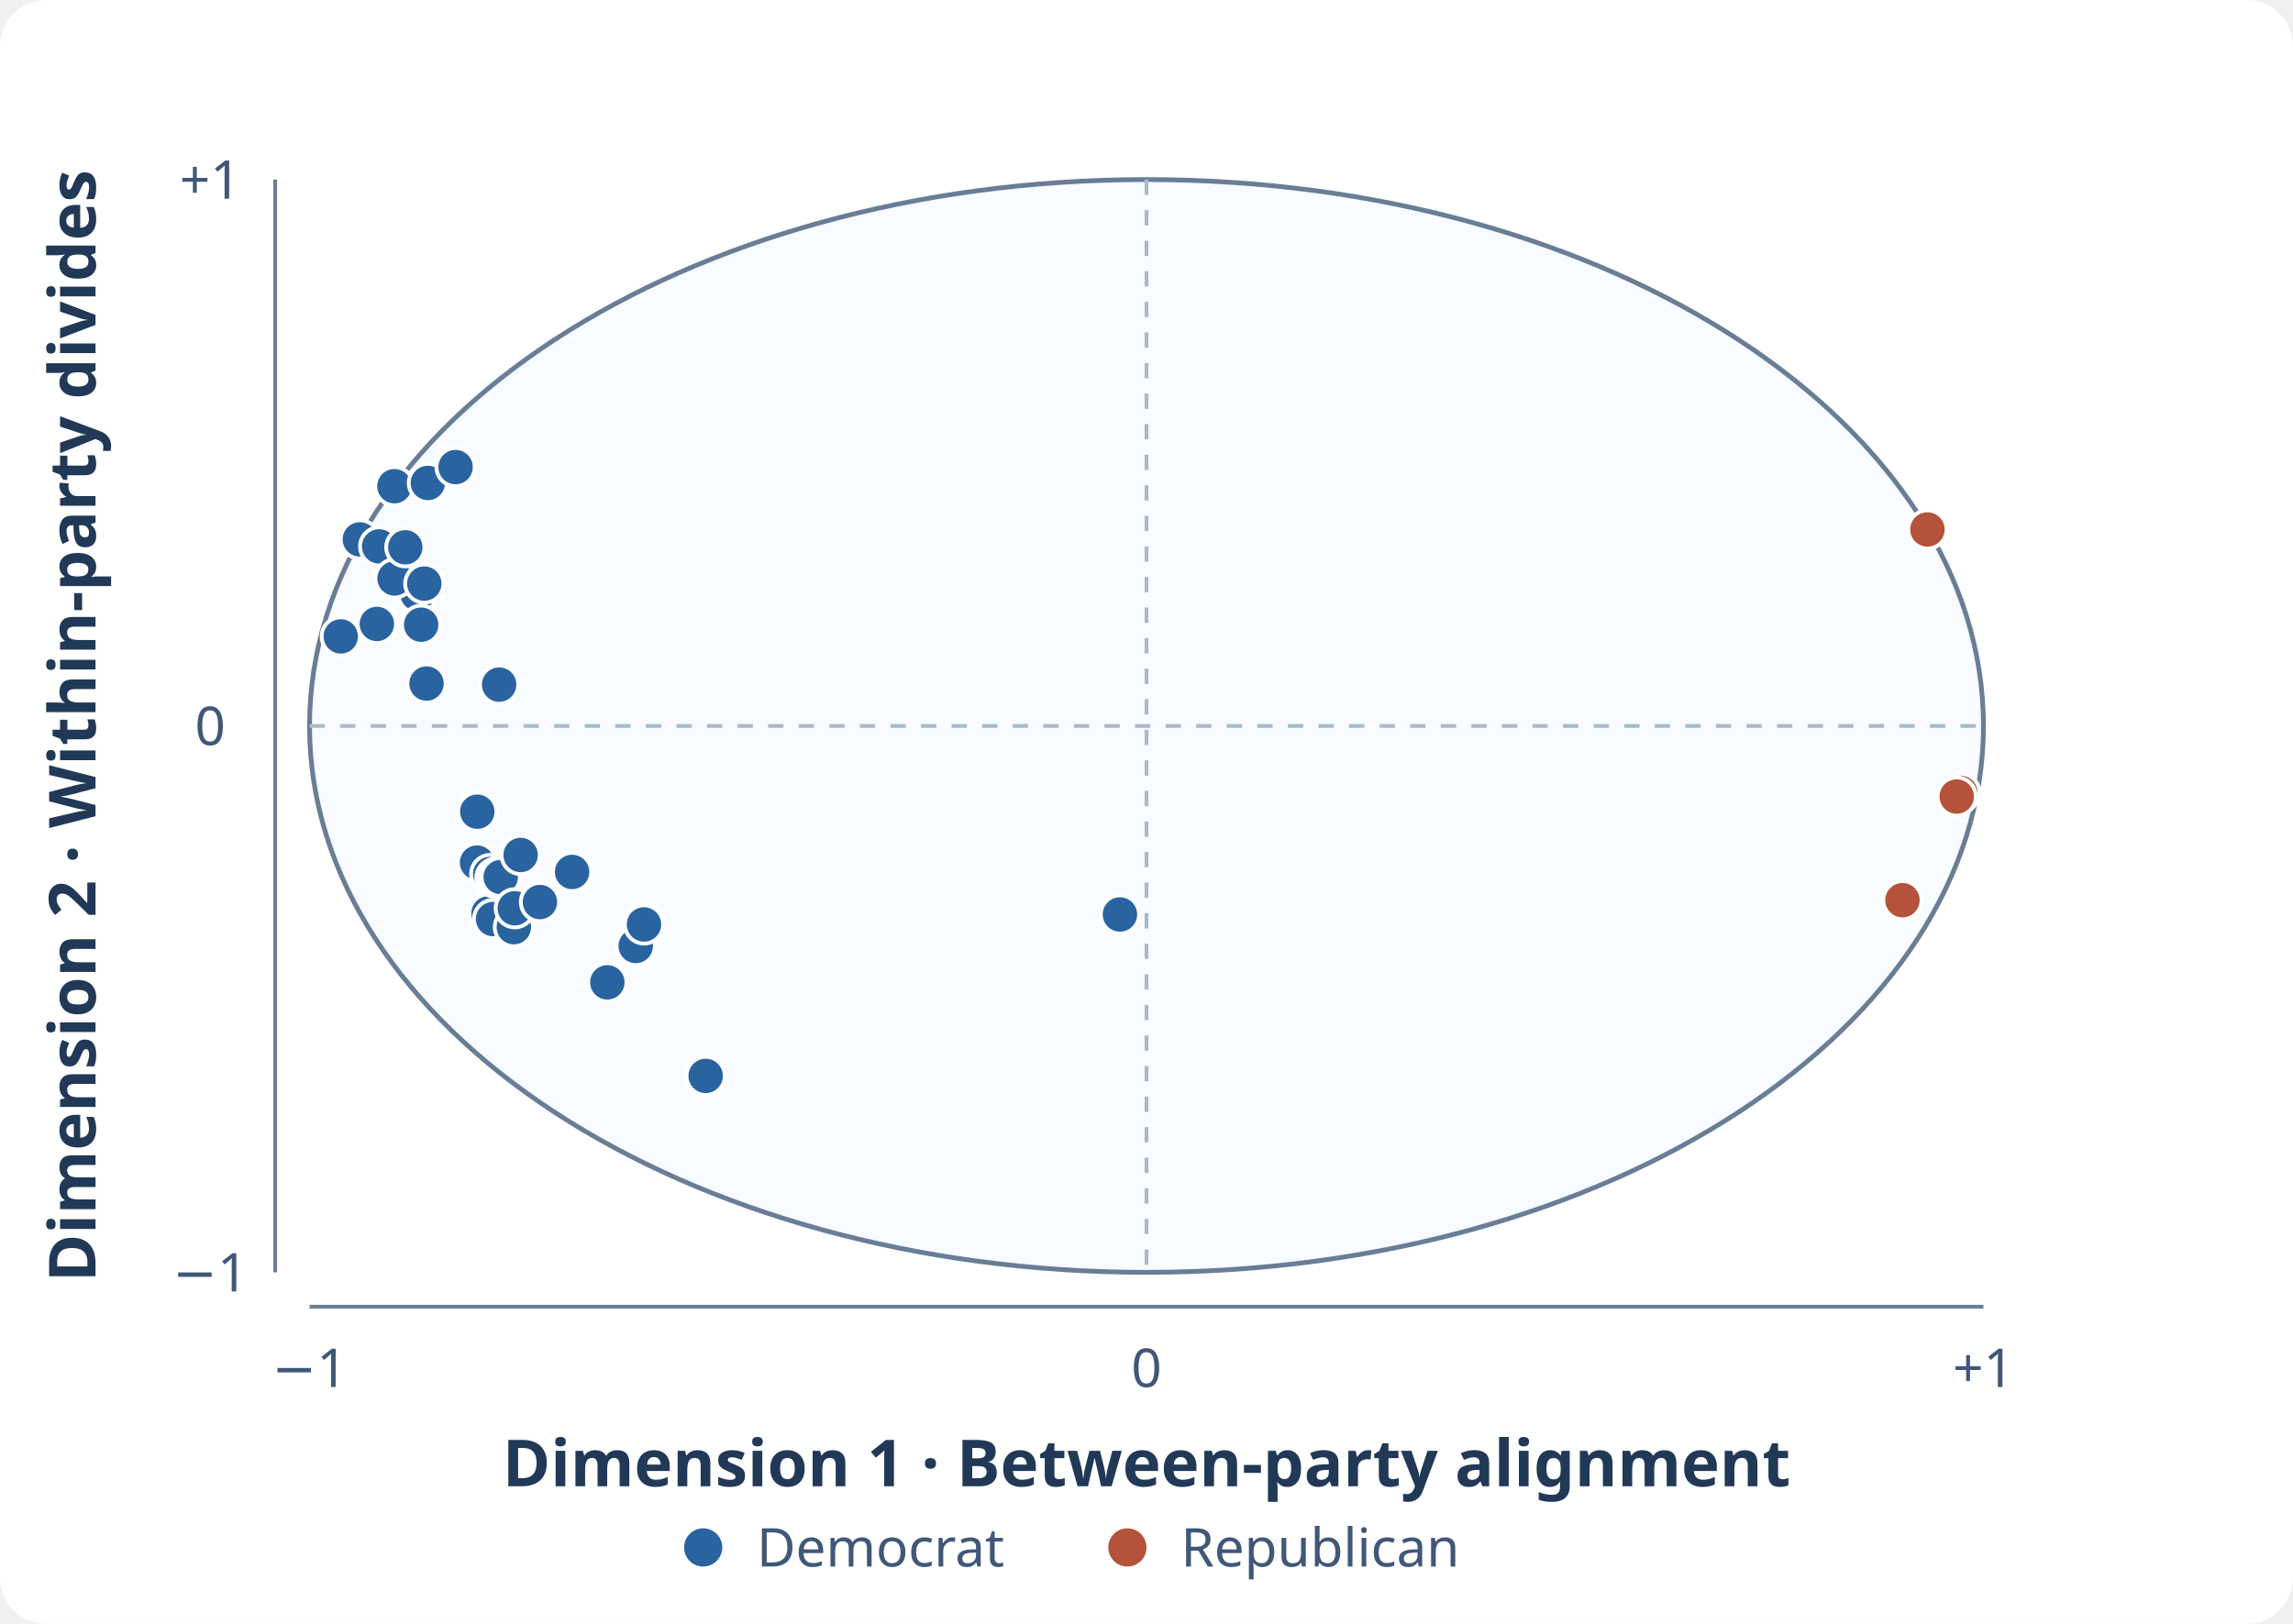
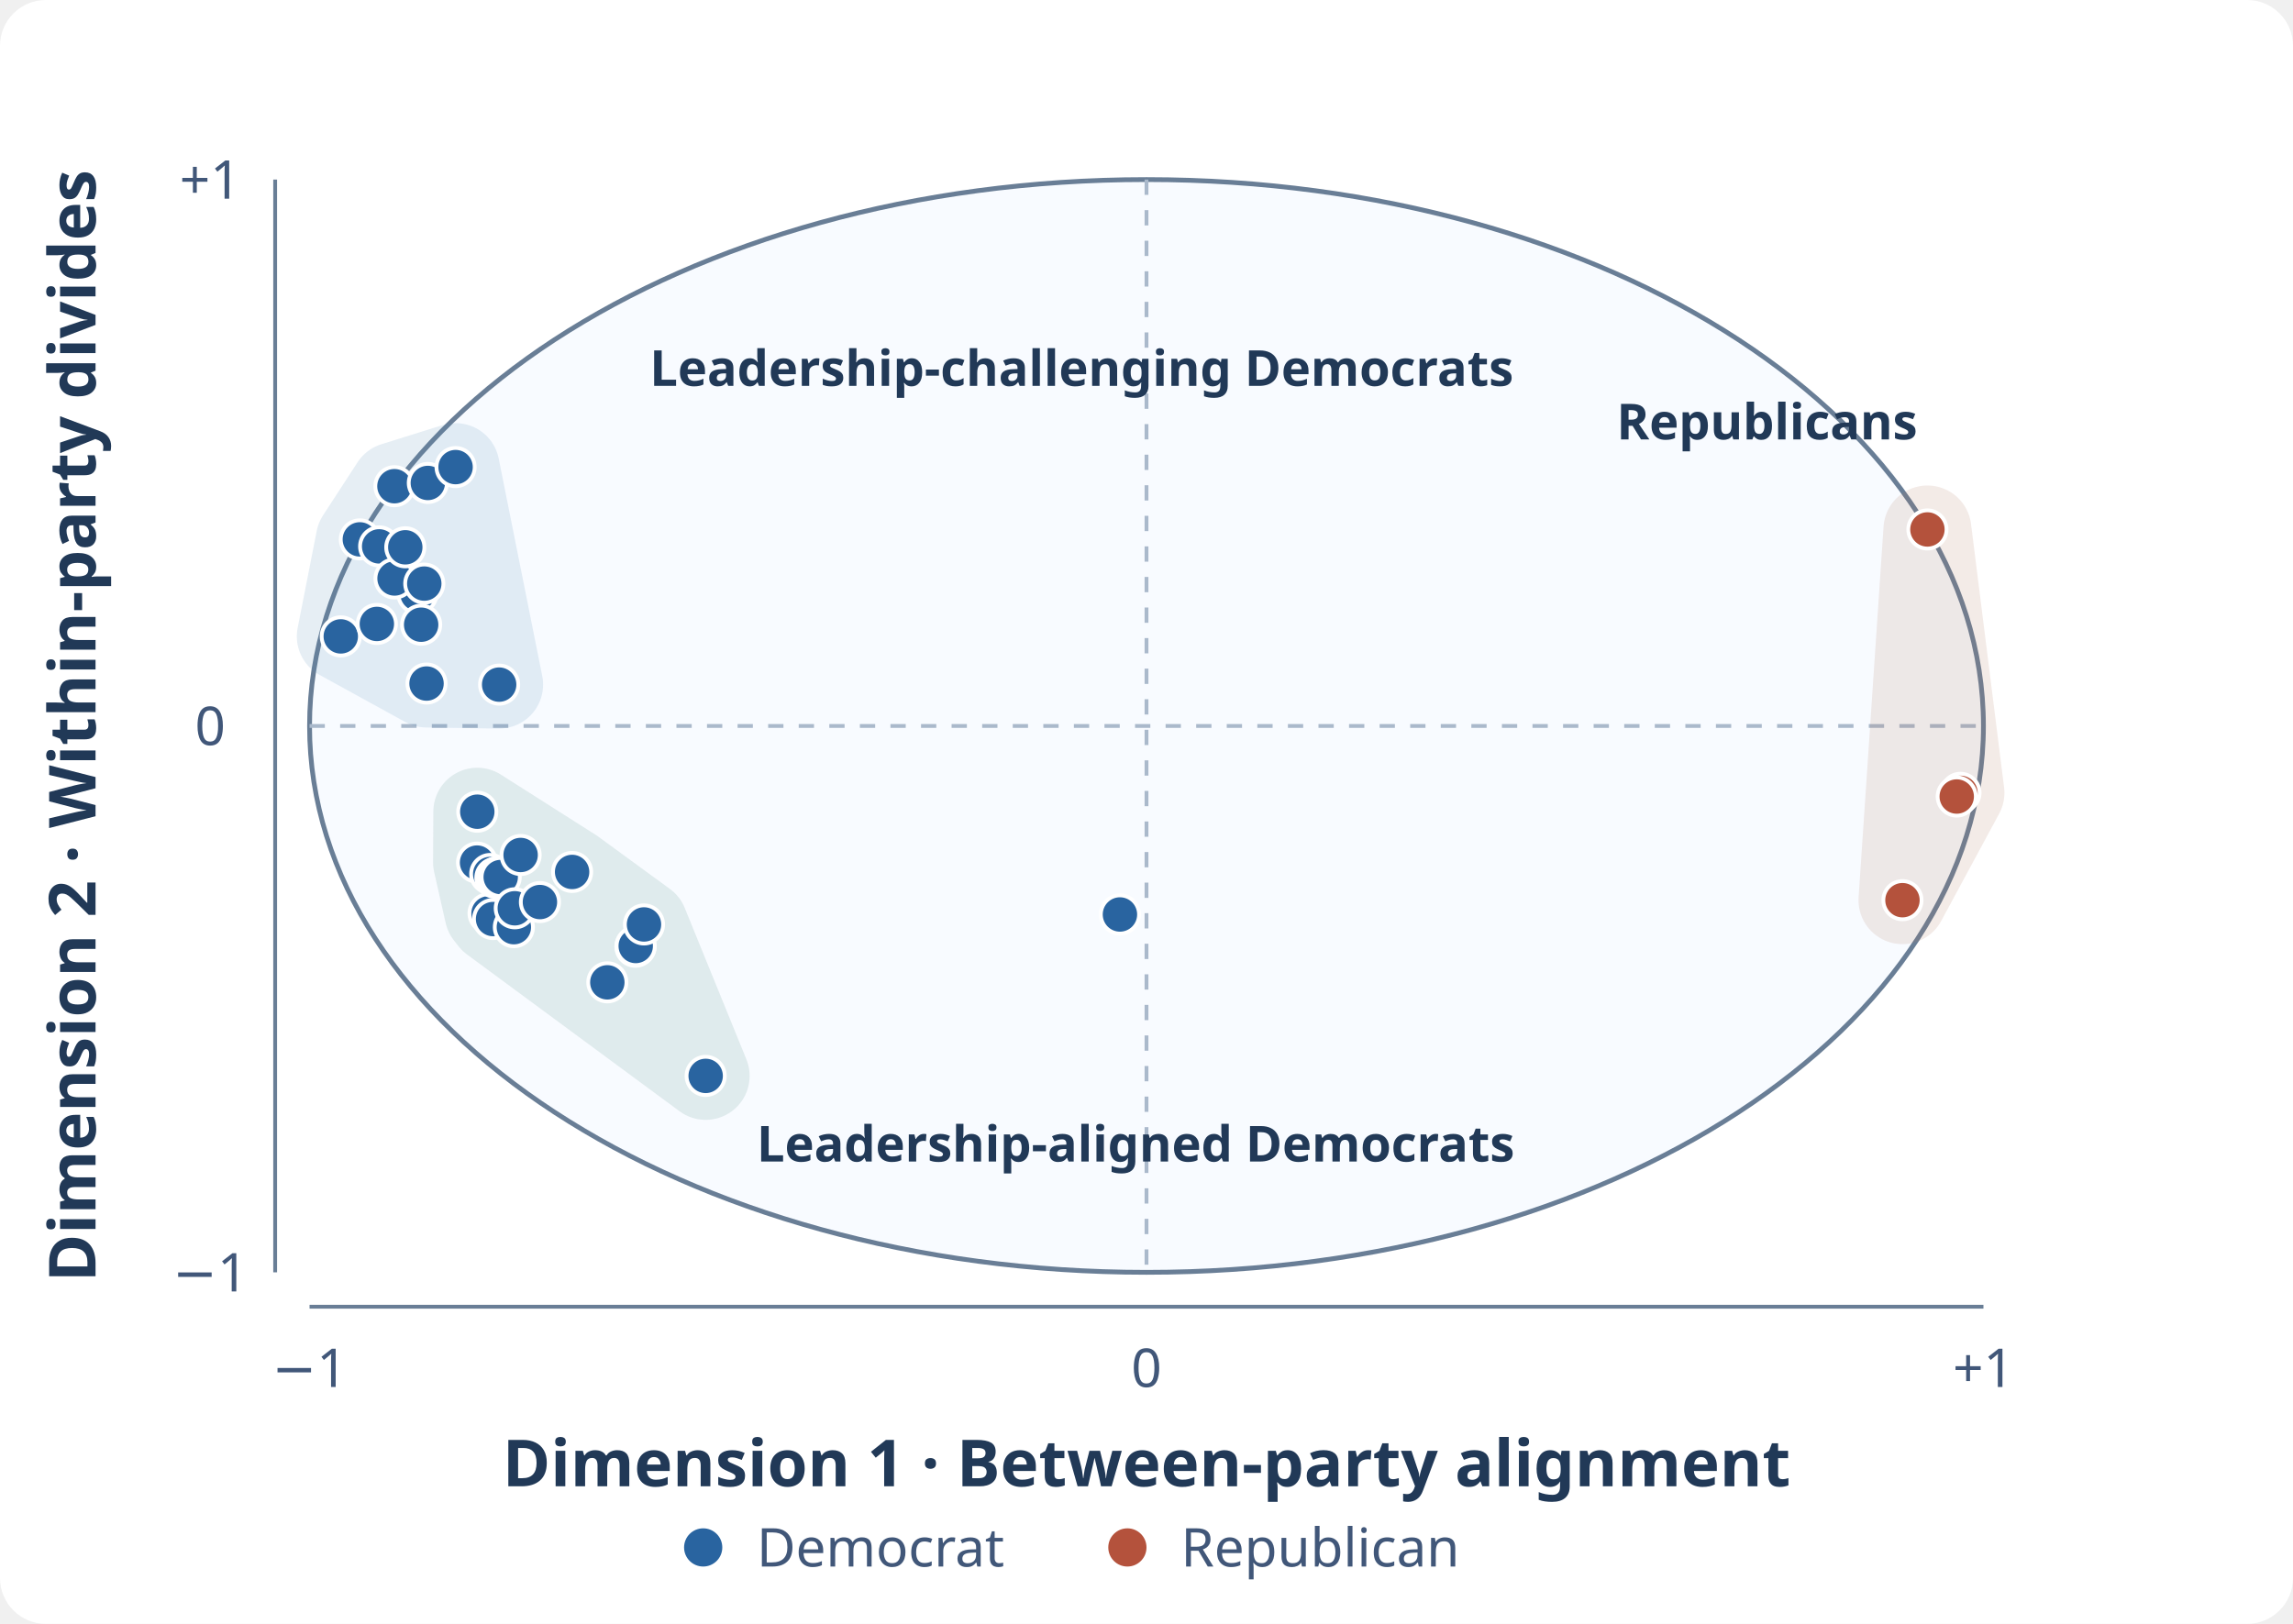
<svg xmlns="http://www.w3.org/2000/svg" viewBox="0 0 600 425" font-family="system-ui, sans-serif" role="img" aria-labelledby="title desc">
  <rect width="600" height="425" rx="12" fill="#ffffff" />
  <ellipse cx="300" cy="190" rx="219" ry="143" fill="#f8fbff" stroke="#697e96" stroke-width="1.25" />
  <path d="M81 190H519 M300 47V333" stroke="#aab9cb" stroke-dasharray="4 4" />
  <path d="M72 47V333 M81 342H519" stroke="#697e96" />
  <g fill="#415779" font-size="14" text-anchor="middle">
    <text x="81" y="363">−1</text>
    <text x="300" y="363">0</text>
    <text x="519" y="363">+1</text>
    <text x="55" y="338">−1</text>
    <text x="55" y="195">0</text>
    <text x="55" y="52">+1</text>
  </g>
  <g fill="#213957" font-size="17" font-weight="600" text-anchor="middle">
    <text x="300" y="389">Dimension 1 · Between-party alignment</text>
    <text transform="translate(25 190) rotate(-90)">Dimension 2 · Within-party divides</text>
+   </g>
+   <g aria-hidden="true" pointer-events="none">
+     <polygon points="89.17,166.56 94.16,141.17 103.21,127.25 119.21,122.25 130.61,179.18 111.61,178.9" fill="#548cb8" stroke="#548cb8" stroke-width="23" stroke-linejoin="round" opacity=".15" />
+     <text x="170" y="101" fill="#213957" font-size="13" font-weight="700">Leadership-challenging Democrats</text>
+     <polygon points="124.83,225.76 124.89,212.44 149.7,228.21 168.51,241.95 184.65,281.59 129.02,240.54 127.84,239.04" fill="#4f8a83" stroke="#4f8a83" stroke-width="23" stroke-linejoin="round" opacity=".15" />
+     <text x="198" y="304" fill="#213957" font-size="13" font-weight="700">Leadership-aligned Democrats</text>
+     <polygon points="497.81,235.6 504.34,138.57 512.99,207.5" fill="#af765f" stroke="#af765f" stroke-width="23" stroke-linejoin="round" opacity=".15" />
+     <text x="423" y="115" fill="#213957" font-size="13" font-weight="700">Republicans</text>
  </g>
  <circle cx="89.17" cy="166.56" r="5" stroke="#fff" fill="#2964a0" />
  <circle cx="94.16" cy="141.17" r="5" stroke="#fff" fill="#2964a0" />
  <circle cx="103.21" cy="127.25" r="5" stroke="#fff" fill="#2964a0" />
  <circle cx="99.21" cy="143.00" r="5" stroke="#fff" fill="#2964a0" />
  <circle cx="98.61" cy="163.30" r="5" stroke="#fff" fill="#2964a0" />
  <circle cx="111.95" cy="126.40" r="5" stroke="#fff" fill="#2964a0" />
  <circle cx="109.23" cy="155.40" r="5" stroke="#fff" fill="#2964a0" />
  <circle cx="103.24" cy="151.40" r="5" stroke="#fff" fill="#2964a0" />
  <circle cx="119.21" cy="122.25" r="5" stroke="#fff" fill="#2964a0" />
  <circle cx="106.05" cy="143.24" r="5" stroke="#fff" fill="#2964a0" />
  <circle cx="111.02" cy="152.74" r="5" stroke="#fff" fill="#2964a0" />
  <circle cx="111.61" cy="178.90" r="5" stroke="#fff" fill="#2964a0" />
  <circle cx="110.20" cy="163.50" r="5" stroke="#fff" fill="#2964a0" />
  <circle cx="124.83" cy="225.76" r="5" stroke="#fff" fill="#2964a0" />
  <circle cx="124.89" cy="212.44" r="5" stroke="#fff" fill="#2964a0" />
  <circle cx="127.84" cy="239.04" r="5" stroke="#fff" fill="#2964a0" />
  <circle cx="128.27" cy="228.74" r="5" stroke="#fff" fill="#2964a0" />
  <circle cx="129.62" cy="229.74" r="5" stroke="#fff" fill="#2964a0" />
  <circle cx="130.61" cy="179.18" r="5" stroke="#fff" fill="#2964a0" />
  <circle cx="130.43" cy="229.70" r="5" stroke="#fff" fill="#2964a0" />
  <circle cx="130.58" cy="229.41" r="5" stroke="#fff" fill="#2964a0" />
  <circle cx="131.02" cy="229.54" r="5" stroke="#fff" fill="#2964a0" />
  <circle cx="129.02" cy="240.54" r="5" stroke="#fff" fill="#2964a0" />
  <circle cx="134.46" cy="242.66" r="5" stroke="#fff" fill="#2964a0" />
  <circle cx="134.70" cy="237.72" r="5" stroke="#fff" fill="#2964a0" />
  <circle cx="136.23" cy="223.77" r="5" stroke="#fff" fill="#2964a0" />
  <circle cx="141.28" cy="236.09" r="5" stroke="#fff" fill="#2964a0" />
  <circle cx="149.70" cy="228.21" r="5" stroke="#fff" fill="#2964a0" />
  <circle cx="158.92" cy="257.10" r="5" stroke="#fff" fill="#2964a0" />
  <circle cx="166.27" cy="247.78" r="5" stroke="#fff" fill="#2964a0" />
  <circle cx="166.35" cy="247.59" r="5" stroke="#fff" fill="#2964a0" />
  <circle cx="168.51" cy="241.95" r="5" stroke="#fff" fill="#2964a0" />
  <circle cx="184.65" cy="281.59" r="5" stroke="#fff" fill="#2964a0" />
  <circle cx="293.05" cy="239.34" r="5" stroke="#fff" fill="#2964a0" />
  <circle cx="512.99" cy="207.50" r="5" stroke="#fff" fill="#b4523c" />
  <circle cx="497.81" cy="235.60" r="5" stroke="#fff" fill="#b4523c" />
  <circle cx="512.01" cy="208.47" r="5" stroke="#fff" fill="#b4523c" />
  <circle cx="504.34" cy="138.57" r="5" stroke="#fff" fill="#b4523c" />
  <g fill="#415779" font-size="14">
    <circle cx="184" cy="405" r="5" fill="#2964a0" />
    <text x="198" y="410">Democrat</text>
    <circle cx="295" cy="405" r="5" fill="#b4523c" />
    <text x="309" y="410">Republican</text>
  </g>
</svg>
